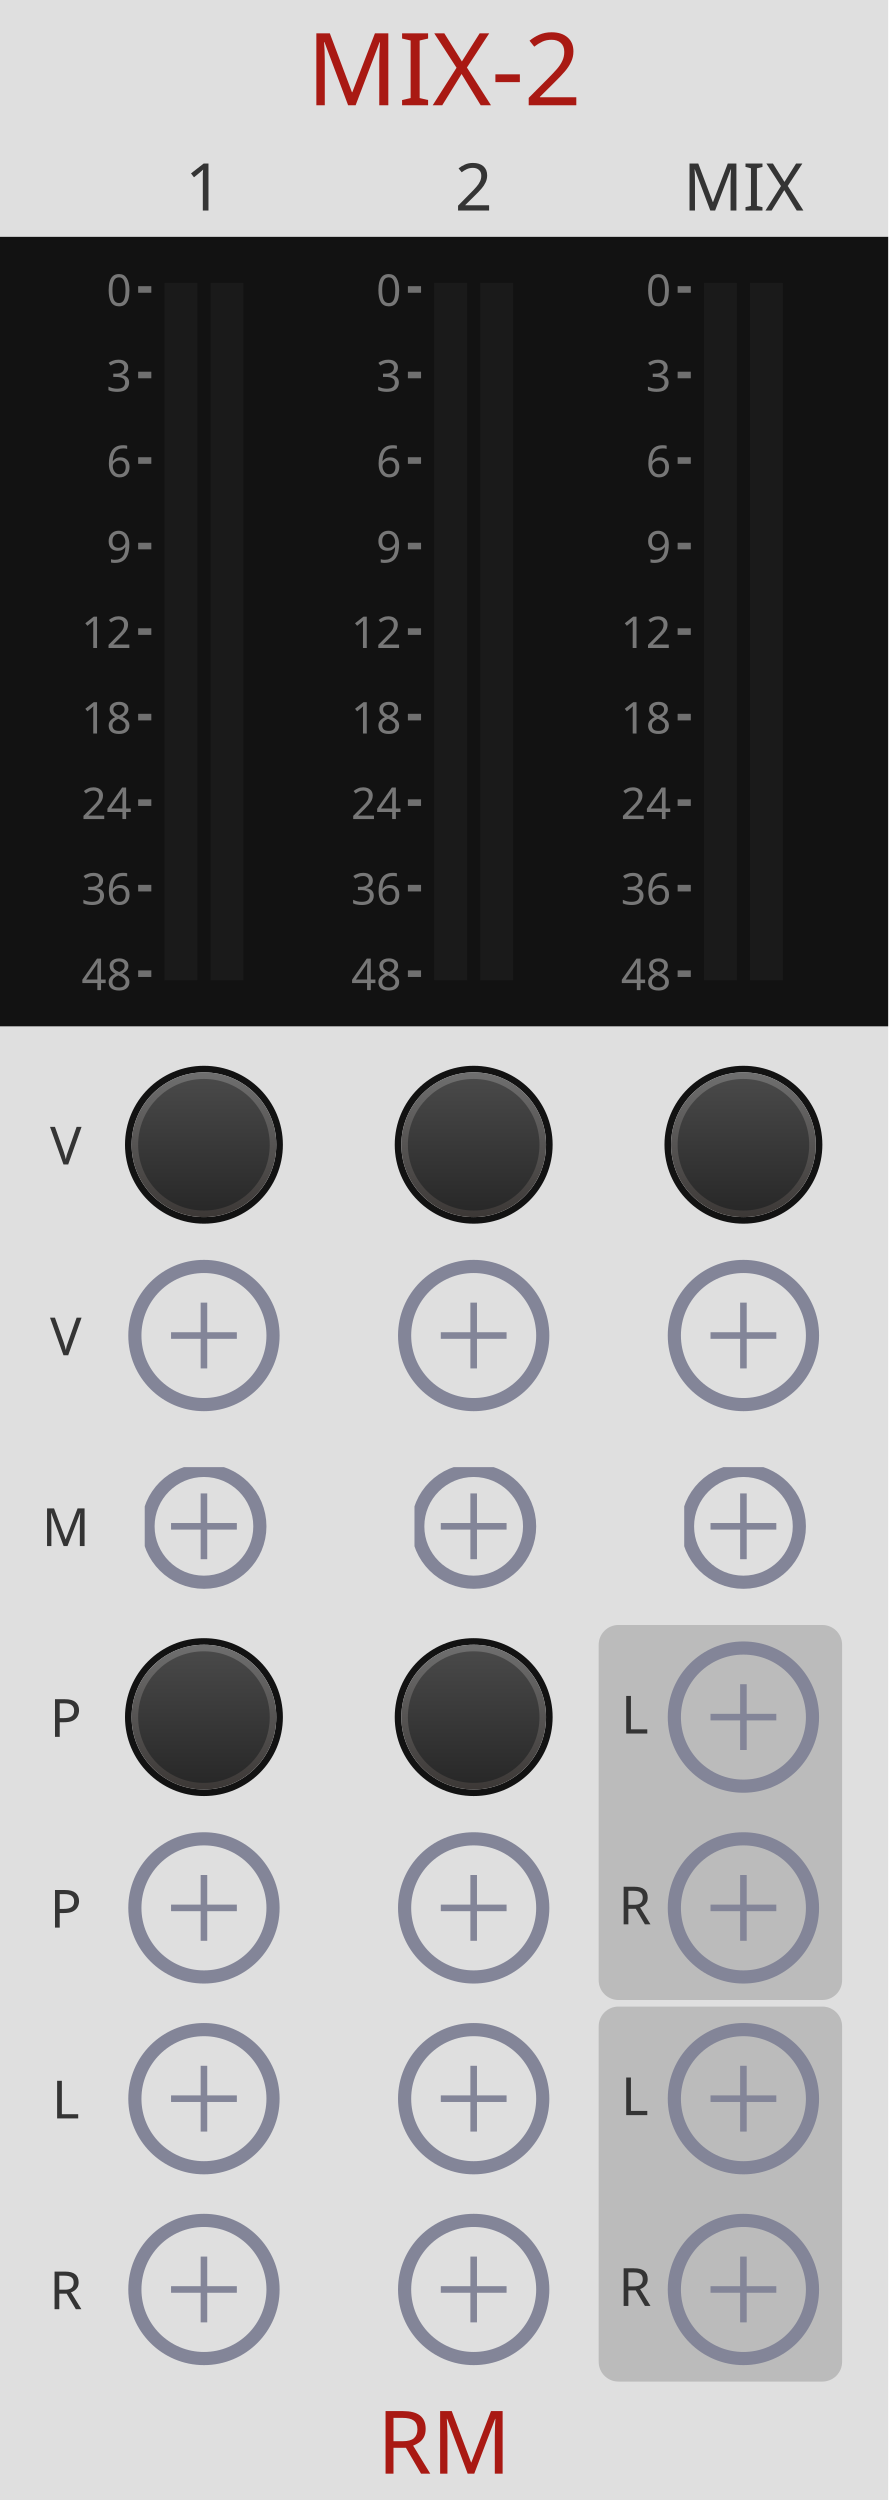
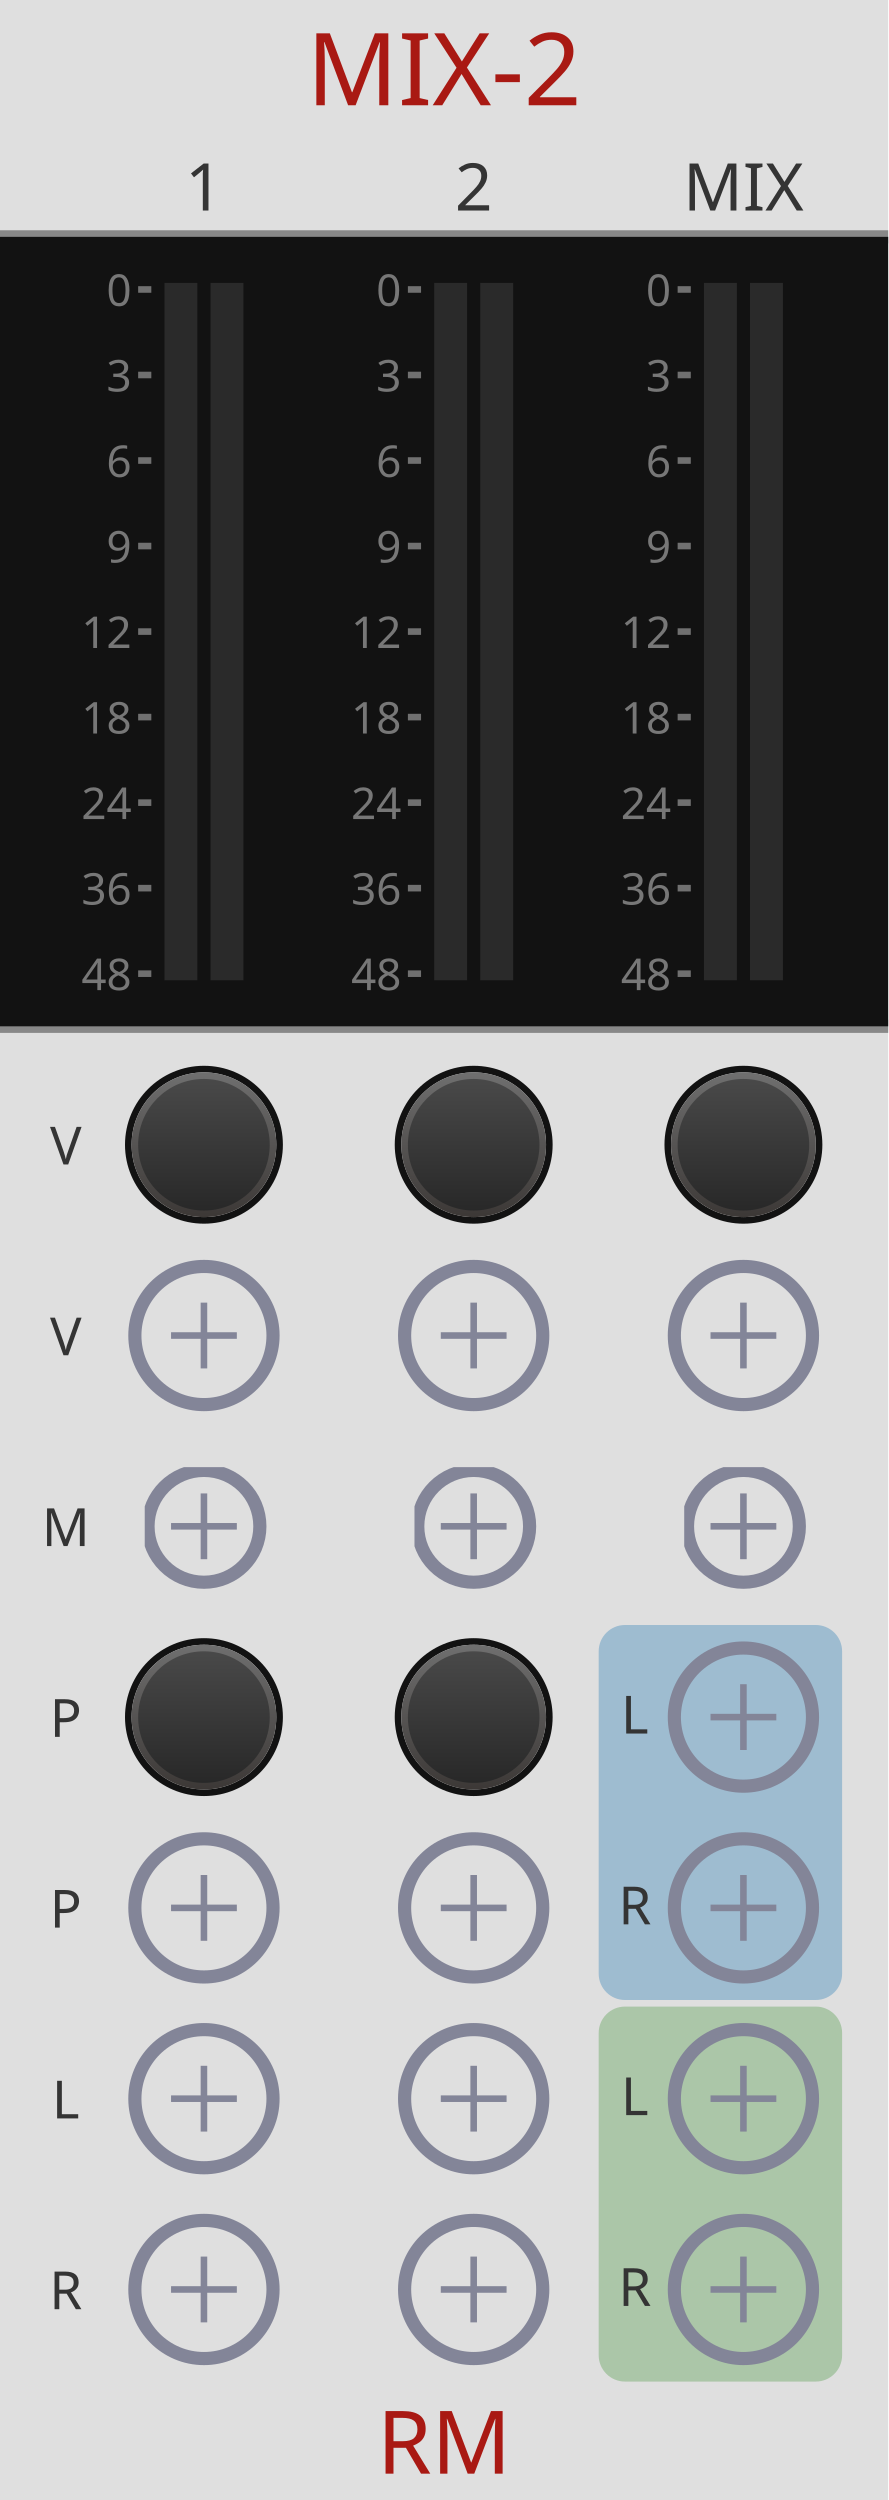
<svg xmlns="http://www.w3.org/2000/svg" xmlns:xlink="http://www.w3.org/1999/xlink" version="1.1" width="135" height="380" viewBox="0 0 135 380">
  <style>
+ 
    text.title {
      fill: #a91913;
      font-family: 'DIN Alternate';
      font-size: 11.5pt;
    }
    text.logo {
      fill: #a91913;
      font-family: 'DIN Alternate';
      font-size: 10pt;
    }
    text.big-label {
      fill: #343434;
      font-family: 'DIN Alternate';
      font-size: 7.5pt;
    }
    text.label {
      fill: #343434;
      font-family: 'DIN Alternate';
      font-size: 6pt;
    }
+ 
    .background {
      fill: #dfdfdf;
    }
-     .output {
-       fill: #bbbbbb;
-     }
+     .main-output {
+       fill: #abc6a8;
+     }
+     .alt-output {
+       fill: #9ebcd0;
+     }
+ 
    polyline.icon {
      stroke: #343434;
      stroke-width: 1.2;
      fill: none;
    }
    polyline.connect {
      stroke: #343434;
      stroke-width: 1;
      fill: none;
    }

+     rect.lcd-bg {
+       fill: #121212;
+     }
+     rect.lcd-bg-frame {
+       fill: #888888;
+     }
+     rect.lcd-bg-accent {
+       fill: #2a2a2a;
+     }
    text.lcd-label {
      fill: #777777;
      font-family: 'Monaco';
      font-size: 5pt;
    }
    polyline.lcd-tick {
      stroke: #707070;
      stroke-width: 1;
      fill: none;
    }

    .blueprint {
      stroke: #838598;
      fill: none;
    }
+ 
  </style>
  <defs>
    <linearGradient id="smallKnobLight" x1="0%" y1="0%" x2="0%" y2="100%">
      <stop offset="0%" stop-color="#6f6f6f" />
      <stop offset="100%" stop-color="#3c3836" />
    </linearGradient>
    <linearGradient id="smallKnobDark" x1="0%" y1="0%" x2="0%" y2="100%">
      <stop offset="0%" stop-color="#494949" />
      <stop offset="100%" stop-color="#282828" />
    </linearGradient>
    <symbol id="knob24">
      <g transform="translate(12 12)">
        <circle r="11.5" stroke="#121212" fill="none" />
        <circle r="11" fill="url('#smallKnobLight')" />
        <circle r="10" fill="url('#smallKnobDark')" />
      </g>
    </symbol>
    <symbol id="toggleButton">
      <g transform="translate(9 9)">
        <polyline points="-5,0 5,0" stroke-width="1" class="blueprint" />
        <polyline points="0,-5 0,5" stroke-width="1" class="blueprint" />
        <circle cx="0" cy="0" r="8.5" stroke-width="2" class="blueprint" />
      </g>
    </symbol>
    <symbol id="port">
      <g transform="translate(12 12)">
        <polyline points="-5,0 5,0" stroke-width="1" class="blueprint" />
        <polyline points="0,-5 0,5" stroke-width="1" class="blueprint" />
        <circle cx="0" cy="0" r="10.5" stroke-width="2" class="blueprint" />
      </g>
    </symbol>
    <symbol id="meter-strip">
      <g transform="translate(20 4)">
-         <rect x="-6" y="-1" width="5" height="106" fill="#1a1a1a" />
-         <rect x="1" y="-1" width="5" height="106" fill="#1a1a1a" />
+         <rect x="-6" y="-1" width="5" height="106" class="lcd-bg-accent" />
+         <rect x="1" y="-1" width="5" height="106" class="lcd-bg-accent" />
        <g transform="translate(-11 2.5)">
          <text x="0" y="0" class="lcd-label" text-anchor="end">0</text>
          <text x="0" y="13" class="lcd-label" text-anchor="end">3</text>
          <text x="0" y="26" class="lcd-label" text-anchor="end">6</text>
          <text x="0" y="39" class="lcd-label" text-anchor="end">9</text>
          <text x="0" y="52" class="lcd-label" text-anchor="end">12</text>
          <text x="0" y="65" class="lcd-label" text-anchor="end">18</text>
          <text x="0" y="78" class="lcd-label" text-anchor="end">24</text>
          <text x="0" y="91" class="lcd-label" text-anchor="end">36</text>
          <text x="0" y="104" class="lcd-label" text-anchor="end">48</text>
        </g>
        <g transform="translate(-10 0)">
          <polyline points="0   0 2   0" class="lcd-tick" />
          <polyline points="0  13 2  13" class="lcd-tick" />
          <polyline points="0  26 2  26" class="lcd-tick" />
          <polyline points="0  39 2  39" class="lcd-tick" />
          <polyline points="0  52 2  52" class="lcd-tick" />
          <polyline points="0  65 2  65" class="lcd-tick" />
          <polyline points="0  78 2  78" class="lcd-tick" />
          <polyline points="0  91 2  91" class="lcd-tick" />
          <polyline points="0 104 2 104" class="lcd-tick" />
        </g>
      </g>
    </symbol>
  </defs>
  <rect class="background" width="100%" height="100%" />
  <text class="title" x="50%" y="16" text-anchor="middle">MIX-2</text>
  <text class="logo" x="50%" y="376" text-anchor="middle">RM</text>
-   <rect x="0" y="36" width="135" height="120" fill="#121212" />
+   <rect x="0" y="35" width="100%" height="2" class="lcd-bg-frame" />
+   <rect x="0" y="155" width="100%" height="2" class="lcd-bg-frame" />
+   <rect x="0" y="36" width="100%" height="120" class="lcd-bg" />
  <g transform="translate(10 0)">
    <g transform="translate(0 174)">
      <text x="0" y="3" class="label" text-anchor="middle">V</text>
    </g>
    <g transform="translate(0 203)">
      <text x="0" y="3" class="label" text-anchor="middle">V</text>
    </g>
    <g transform="translate(0 232)">
      <text x="0" y="3" class="label" text-anchor="middle">M</text>
    </g>
    <g transform="translate(0 261)">
      <text x="0" y="3" class="label" text-anchor="middle">P</text>
    </g>
    <g transform="translate(0 290)">
      <text x="0" y="3" class="label" text-anchor="middle">P</text>
    </g>
    <g transform="translate(0 319)">
      <text x="0" y="3" class="label" text-anchor="middle">L</text>
    </g>
    <g transform="translate(0 348)">
      <text x="0" y="3" class="label" text-anchor="middle">R</text>
    </g>
  </g>
  <g transform="translate(31 32)">
    <text x="0" y="0" class="big-label" text-anchor="middle">1</text>
  </g>
  <g transform="translate(31 44)">
    <use xlink:href="#meter-strip" transform="translate(-20 -4)" />
  </g>
  <g transform="translate(31 174)">
    <use xlink:href="#knob24" transform="translate(-12 -12)" />
  </g>
  <g transform="translate(31 203)">
    <use xlink:href="#port" transform="translate(-12 -12)" />
  </g>
  <g transform="translate(31 232)">
    <use xlink:href="#toggleButton" transform="translate(-9 -9)" />
  </g>
  <g transform="translate(31 261)">
    <use xlink:href="#knob24" transform="translate(-12 -12)" />
  </g>
  <g transform="translate(31 290)">
    <use xlink:href="#port" transform="translate(-12 -12)" />
  </g>
  <g transform="translate(31 319)">
    <use xlink:href="#port" transform="translate(-12 -12)" />
  </g>
  <g transform="translate(31 348)">
    <use xlink:href="#port" transform="translate(-12 -12)" />
  </g>
  <g transform="translate(72 32)">
    <text x="0" y="0" class="big-label" text-anchor="middle">2</text>
  </g>
  <g transform="translate(72 44)">
    <use xlink:href="#meter-strip" transform="translate(-20 -4)" />
  </g>
  <g transform="translate(72 174)">
    <use xlink:href="#knob24" transform="translate(-12 -12)" />
  </g>
  <g transform="translate(72 203)">
    <use xlink:href="#port" transform="translate(-12 -12)" />
  </g>
  <g transform="translate(72 232)">
    <use xlink:href="#toggleButton" transform="translate(-9 -9)" />
  </g>
  <g transform="translate(72 261)">
    <use xlink:href="#knob24" transform="translate(-12 -12)" />
  </g>
  <g transform="translate(72 290)">
    <use xlink:href="#port" transform="translate(-12 -12)" />
  </g>
  <g transform="translate(72 319)">
    <use xlink:href="#port" transform="translate(-12 -12)" />
  </g>
  <g transform="translate(72 348)">
    <use xlink:href="#port" transform="translate(-12 -12)" />
  </g>
  <g transform="translate(113 32)">
    <text x="0" y="0" class="big-label" text-anchor="middle">MIX</text>
  </g>
  <g transform="translate(113 44)">
    <use xlink:href="#meter-strip" transform="translate(-20 -4)" />
  </g>
  <g transform="translate(113 174)">
    <use xlink:href="#knob24" transform="translate(-12 -12)" />
  </g>
  <g transform="translate(113 203)">
    <use xlink:href="#port" transform="translate(-12 -12)" />
  </g>
  <g transform="translate(113 232)">
    <use xlink:href="#toggleButton" transform="translate(-9 -9)" />
  </g>
  <g transform="translate(113 261)">
-     <rect x="-22" y="-14" width="37" height="57" rx="3" class="output" />
+     <rect x="-22" y="-14" width="37" height="57" rx="4" class="alt-output" />
    <text x="-16.5" y="2.5" class="label" text-anchor="middle">L</text>
    <use xlink:href="#port" transform="translate(-12 -12)" />
  </g>
  <g transform="translate(113 290)">
    <text x="-16.5" y="2.5" class="label" text-anchor="middle">R</text>
    <use xlink:href="#port" transform="translate(-12 -12)" />
  </g>
  <g transform="translate(113 319)">
-     <rect x="-22" y="-14" width="37" height="57" rx="3" class="output" />
+     <rect x="-22" y="-14" width="37" height="57" rx="4" class="main-output" />
    <text x="-16.5" y="2.5" class="label" text-anchor="middle">L</text>
    <use xlink:href="#port" transform="translate(-12 -12)" />
  </g>
  <g transform="translate(113 348)">
    <text x="-16.5" y="2.5" class="label" text-anchor="middle">R</text>
    <use xlink:href="#port" transform="translate(-12 -12)" />
  </g>
</svg>
